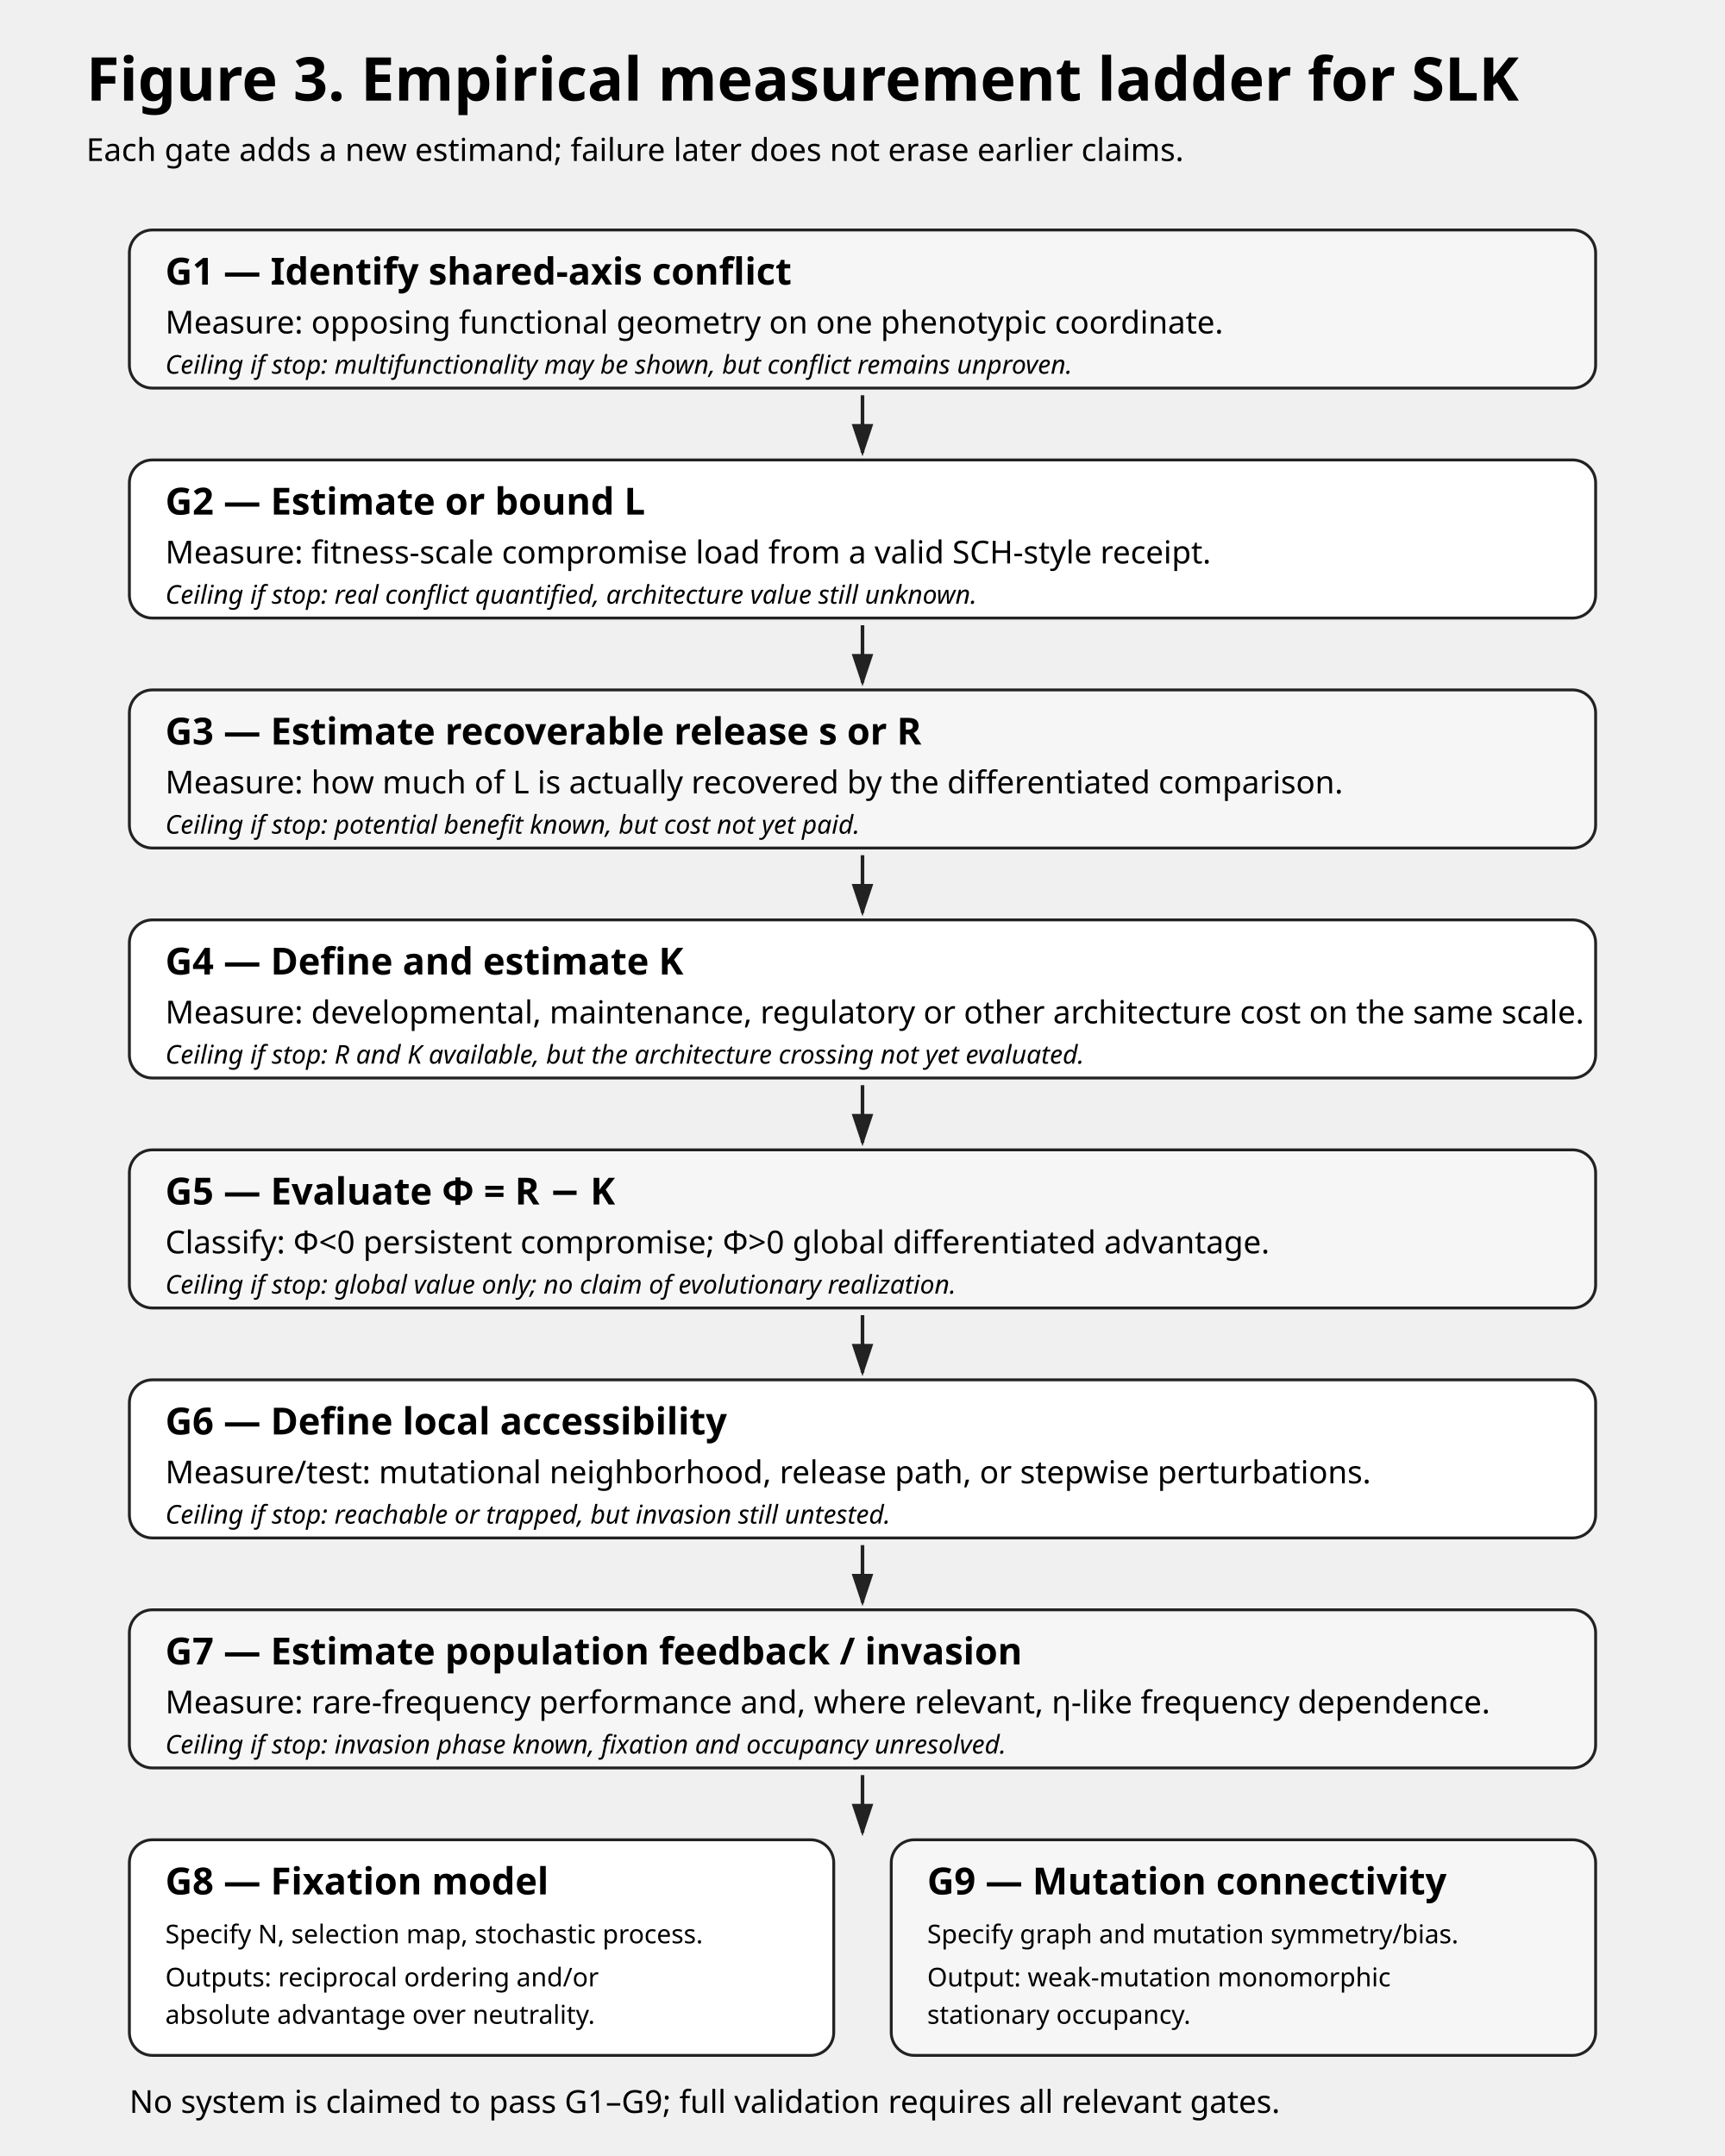
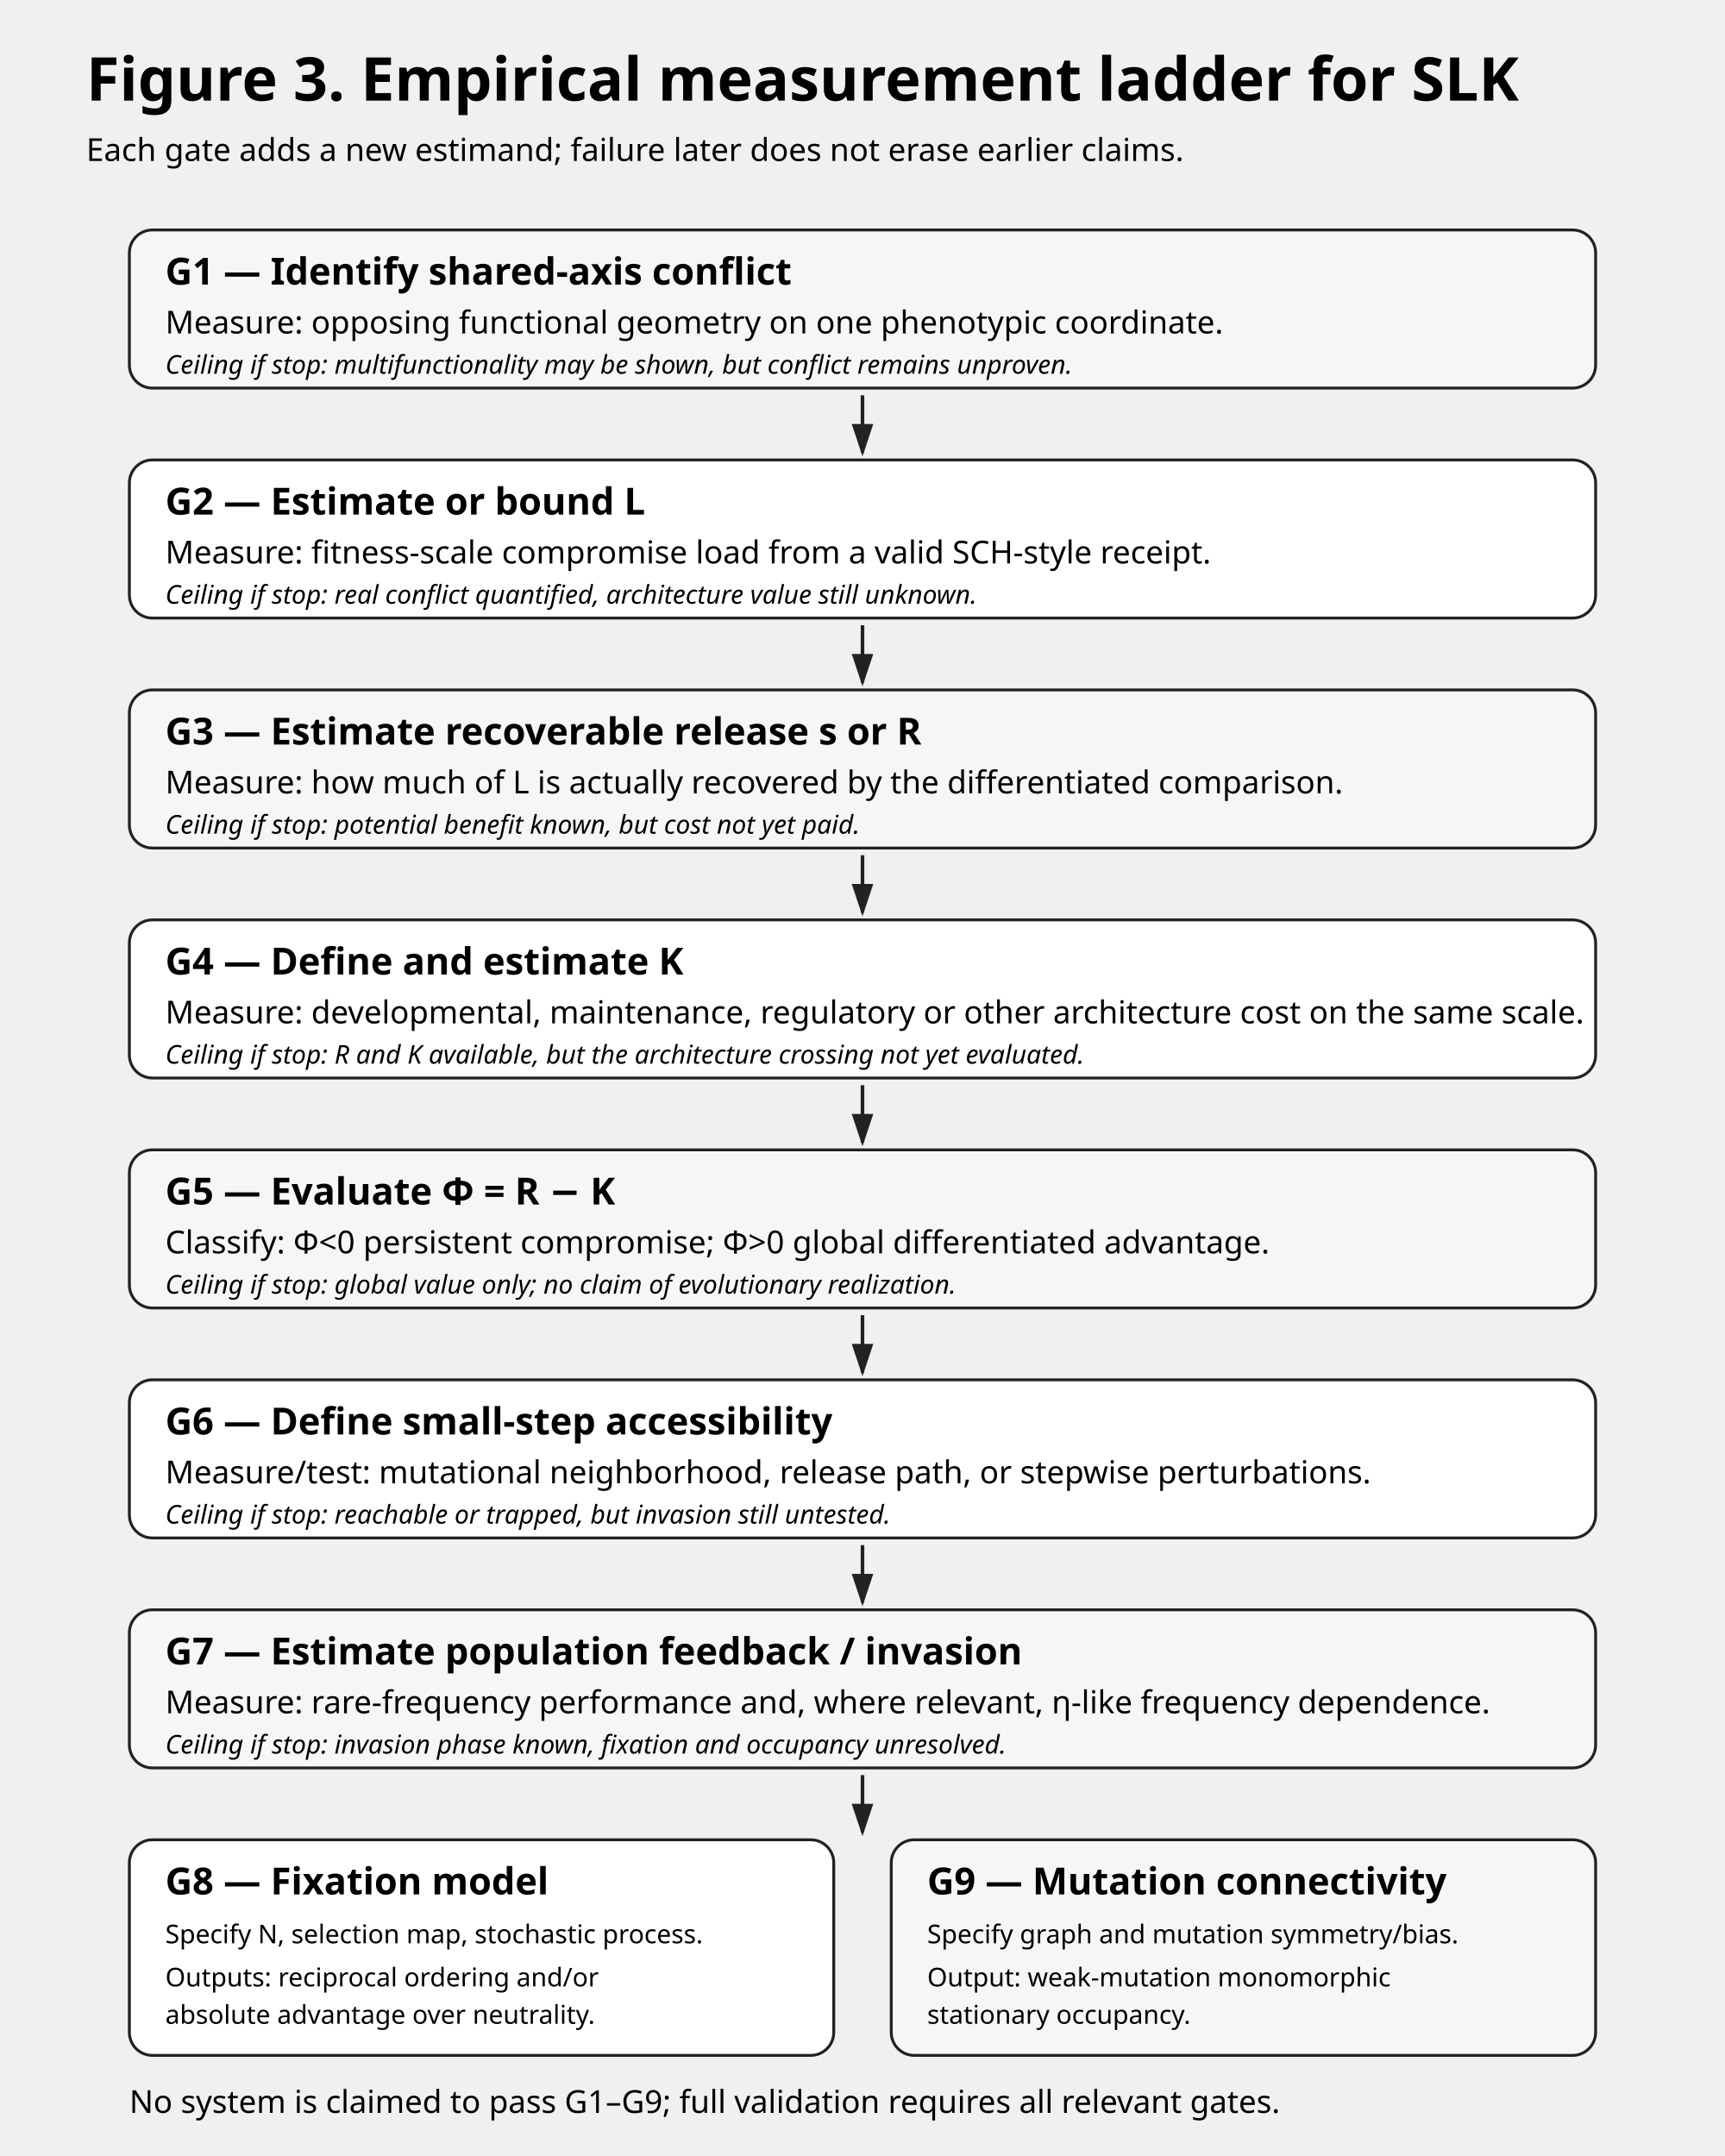
<svg xmlns="http://www.w3.org/2000/svg" width="1200" height="1500" viewBox="0 0 1200 1500">
  <style>
    .title{font:700 42px sans-serif}.sub{font:600 26px sans-serif}.txt{font:22px sans-serif}.small{font:18px sans-serif}.box{fill:white;stroke:#222;stroke-width:2}.gate{fill:#f6f6f6;stroke:#222;stroke-width:2}.arrow{stroke:#222;stroke-width:2.5;marker-end:url(#a)}.ceiling{font:18px sans-serif;font-style:italic}
  </style>
  <defs>
    <marker id="a" markerWidth="10" markerHeight="10" refX="8" refY="3" orient="auto">
      <path d="M0,0 L0,6 L9,3 z" fill="#222" />
    </marker>
  </defs>
  <text x="60" y="70" class="title">Figure 3. Empirical measurement ladder for SLK</text>
  <text x="60" y="112" class="txt">Each gate adds a new estimand; failure later does not erase earlier claims.</text>
  <g transform="translate(90,160)">
    <rect x="0" y="0" width="1020" height="110" rx="16" class="gate" />
    <text x="25" y="38" class="sub">G1 — Identify shared-axis conflict</text>
    <text x="25" y="72" class="txt">Measure: opposing functional geometry on one phenotypic coordinate.</text>
    <text x="25" y="100" class="ceiling">Ceiling if stop: multifunctionality may be shown, but conflict remains unproven.</text>
  </g>
  <line x1="600" y1="275" x2="600" y2="315" class="arrow" />
  <g transform="translate(90,320)">
    <rect x="0" y="0" width="1020" height="110" rx="16" class="box" />
    <text x="25" y="38" class="sub">G2 — Estimate or bound L</text>
    <text x="25" y="72" class="txt">Measure: fitness-scale compromise load from a valid SCH-style receipt.</text>
    <text x="25" y="100" class="ceiling">Ceiling if stop: real conflict quantified, architecture value still unknown.</text>
  </g>
  <line x1="600" y1="435" x2="600" y2="475" class="arrow" />
  <g transform="translate(90,480)">
    <rect x="0" y="0" width="1020" height="110" rx="16" class="gate" />
    <text x="25" y="38" class="sub">G3 — Estimate recoverable release s or R</text>
    <text x="25" y="72" class="txt">Measure: how much of L is actually recovered by the differentiated comparison.</text>
    <text x="25" y="100" class="ceiling">Ceiling if stop: potential benefit known, but cost not yet paid.</text>
  </g>
  <line x1="600" y1="595" x2="600" y2="635" class="arrow" />
  <g transform="translate(90,640)">
    <rect x="0" y="0" width="1020" height="110" rx="16" class="box" />
    <text x="25" y="38" class="sub">G4 — Define and estimate K</text>
    <text x="25" y="72" class="txt">Measure: developmental, maintenance, regulatory or other architecture cost on the same scale.</text>
    <text x="25" y="100" class="ceiling">Ceiling if stop: R and K available, but the architecture crossing not yet evaluated.</text>
  </g>
  <line x1="600" y1="755" x2="600" y2="795" class="arrow" />
  <g transform="translate(90,800)">
    <rect x="0" y="0" width="1020" height="110" rx="16" class="gate" />
    <text x="25" y="38" class="sub">G5 — Evaluate Φ = R − K</text>
    <text x="25" y="72" class="txt">Classify: Φ&lt;0 persistent compromise; Φ&gt;0 global differentiated advantage.</text>
    <text x="25" y="100" class="ceiling">Ceiling if stop: global value only; no claim of evolutionary realization.</text>
  </g>
  <line x1="600" y1="915" x2="600" y2="955" class="arrow" />
  <g transform="translate(90,960)">
    <rect x="0" y="0" width="1020" height="110" rx="16" class="box" />
-     <text x="25" y="38" class="sub">G6 — Define local accessibility</text>
+     <text x="25" y="38" class="sub">G6 — Define small-step accessibility</text>
    <text x="25" y="72" class="txt">Measure/test: mutational neighborhood, release path, or stepwise perturbations.</text>
    <text x="25" y="100" class="ceiling">Ceiling if stop: reachable or trapped, but invasion still untested.</text>
  </g>
  <line x1="600" y1="1075" x2="600" y2="1115" class="arrow" />
  <g transform="translate(90,1120)">
    <rect x="0" y="0" width="1020" height="110" rx="16" class="gate" />
    <text x="25" y="38" class="sub">G7 — Estimate population feedback / invasion</text>
    <text x="25" y="72" class="txt">Measure: rare-frequency performance and, where relevant, η-like frequency dependence.</text>
    <text x="25" y="100" class="ceiling">Ceiling if stop: invasion phase known, fixation and occupancy unresolved.</text>
  </g>
  <line x1="600" y1="1235" x2="600" y2="1275" class="arrow" />
  <g transform="translate(90,1280)">
    <rect x="0" y="0" width="490" height="150" rx="16" class="box" />
    <text x="25" y="38" class="sub">G8 — Fixation model</text>
    <text x="25" y="72" class="small">Specify N, selection map, stochastic process.</text>
    <text x="25" y="102" class="small">Outputs: reciprocal ordering and/or</text>
    <text x="25" y="128" class="small">absolute advantage over neutrality.</text>
  </g>
  <g transform="translate(620,1280)">
    <rect x="0" y="0" width="490" height="150" rx="16" class="gate" />
    <text x="25" y="38" class="sub">G9 — Mutation connectivity</text>
    <text x="25" y="72" class="small">Specify graph and mutation symmetry/bias.</text>
    <text x="25" y="102" class="small">Output: weak-mutation monomorphic</text>
    <text x="25" y="128" class="small">stationary occupancy.</text>
  </g>
  <text x="90" y="1470" class="txt">No system is claimed to pass G1–G9; full validation requires all relevant gates.</text>
</svg>
